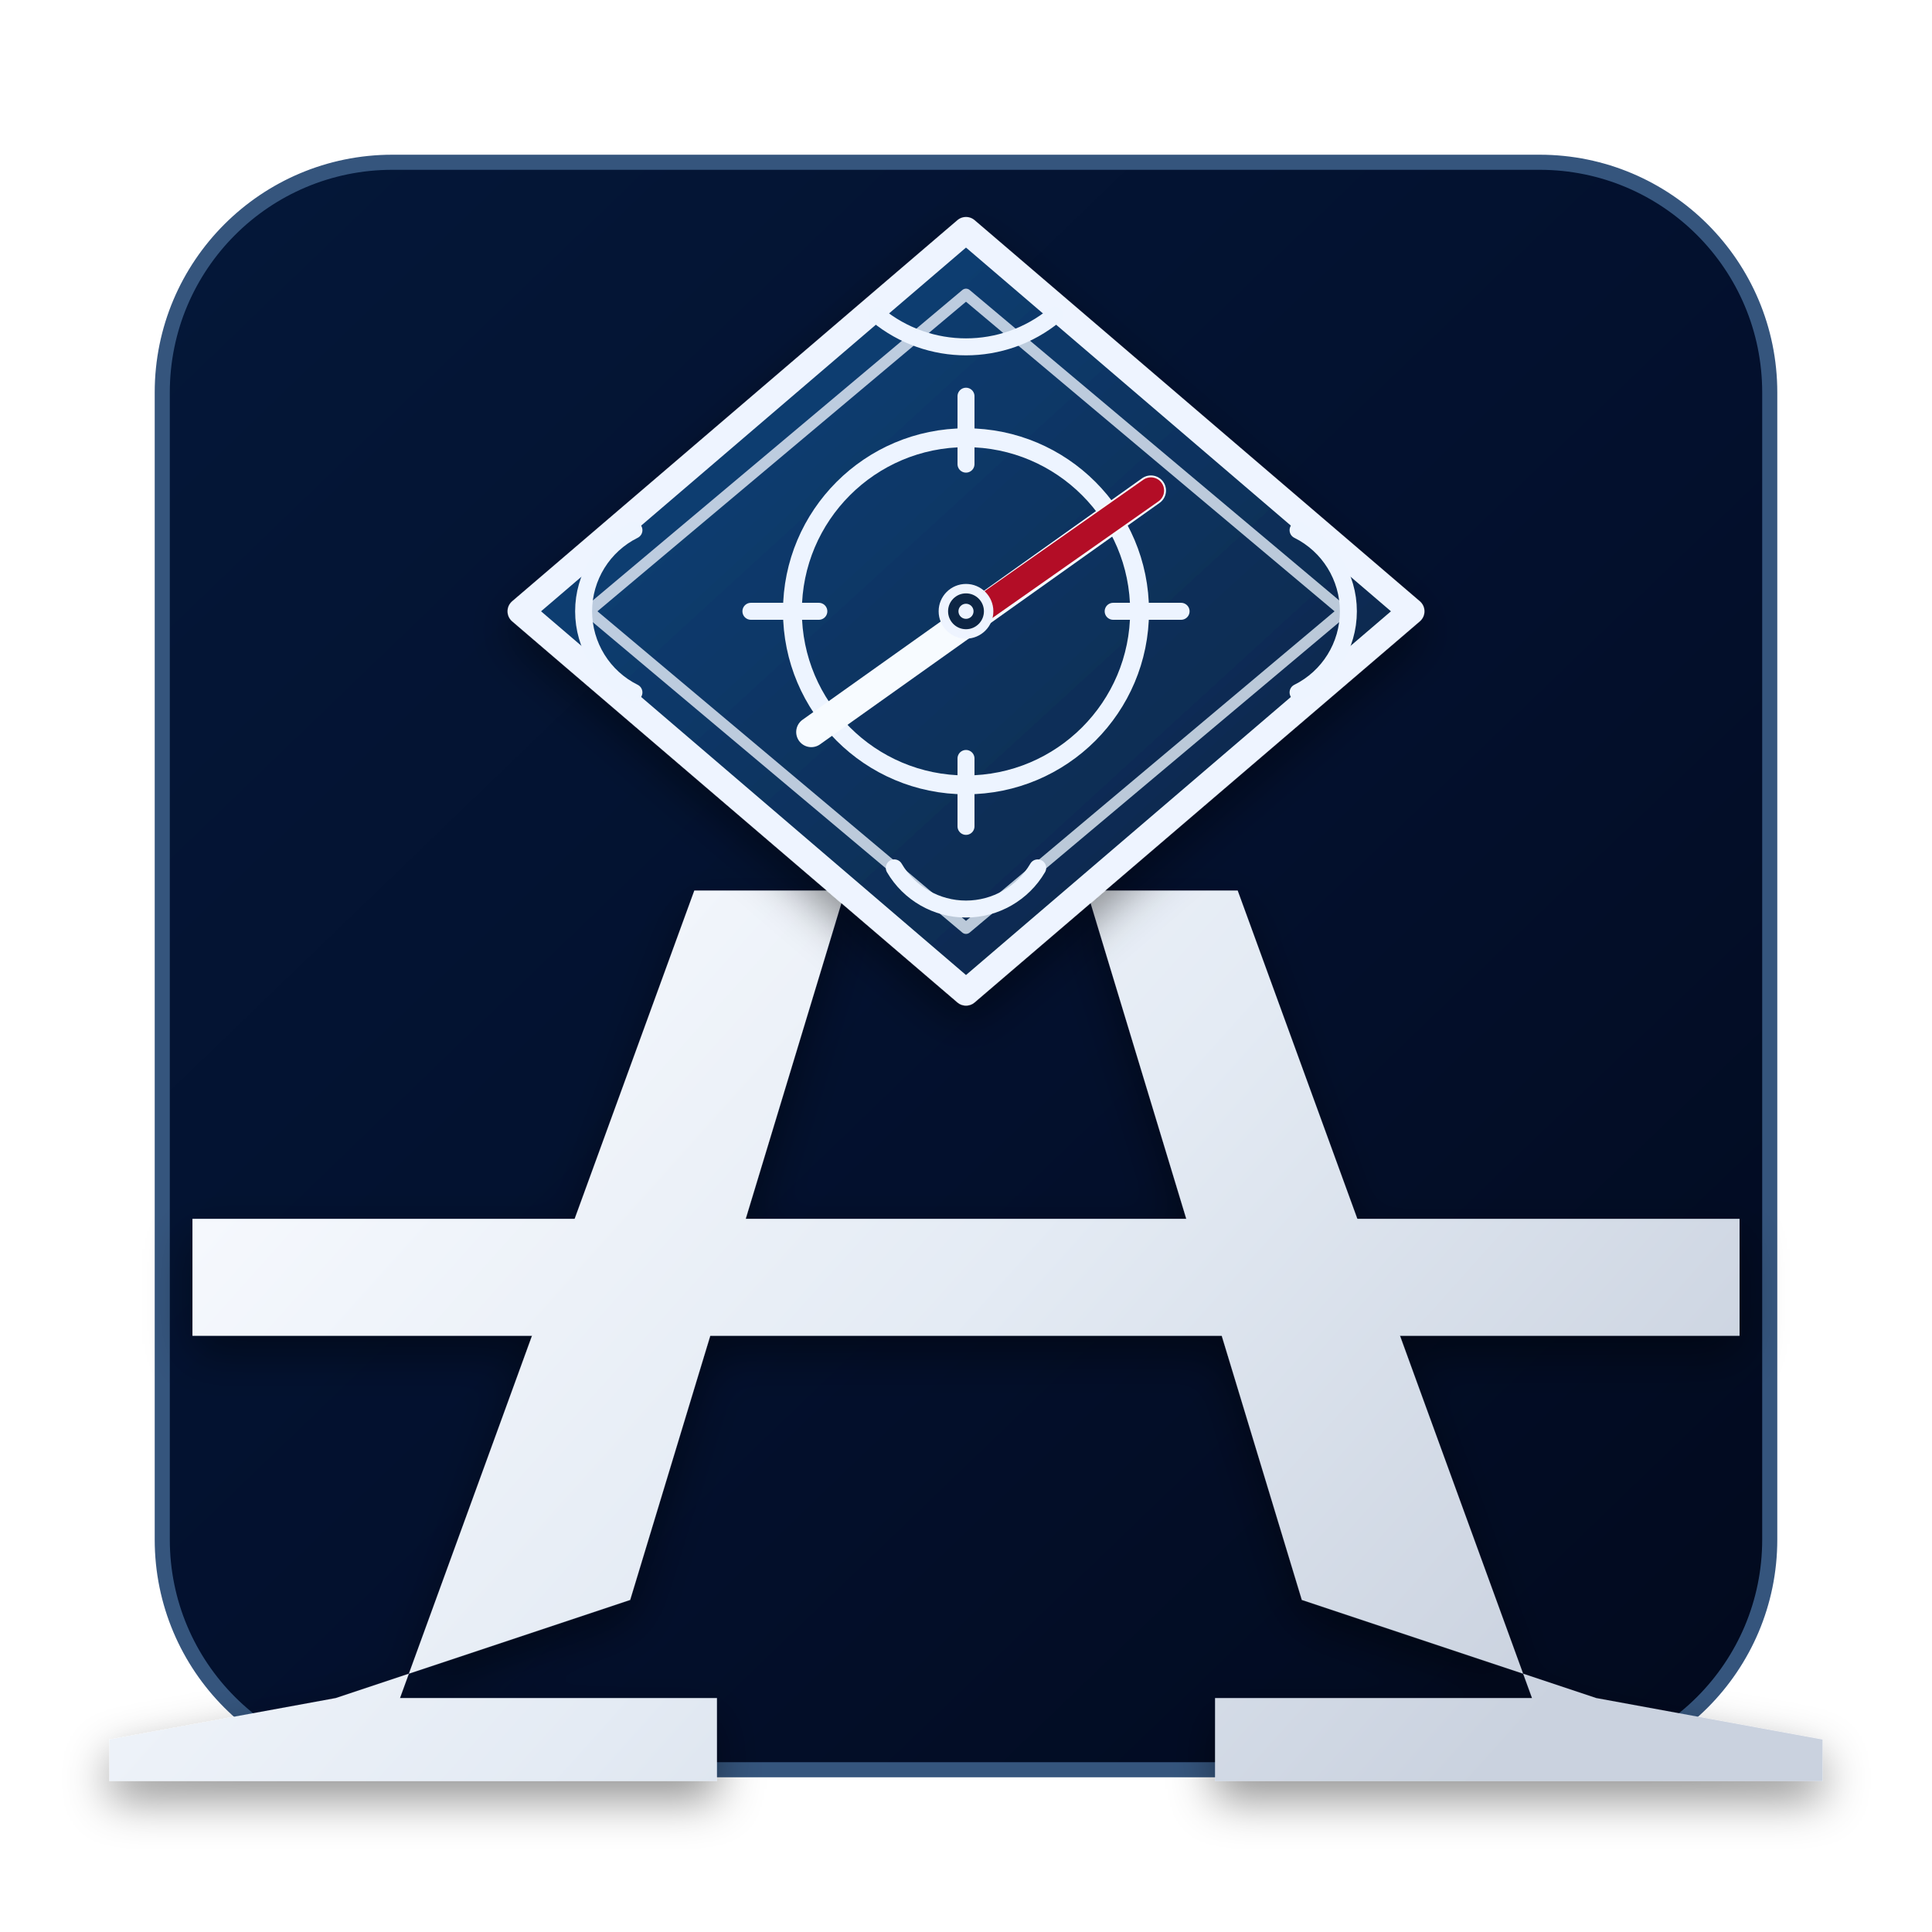
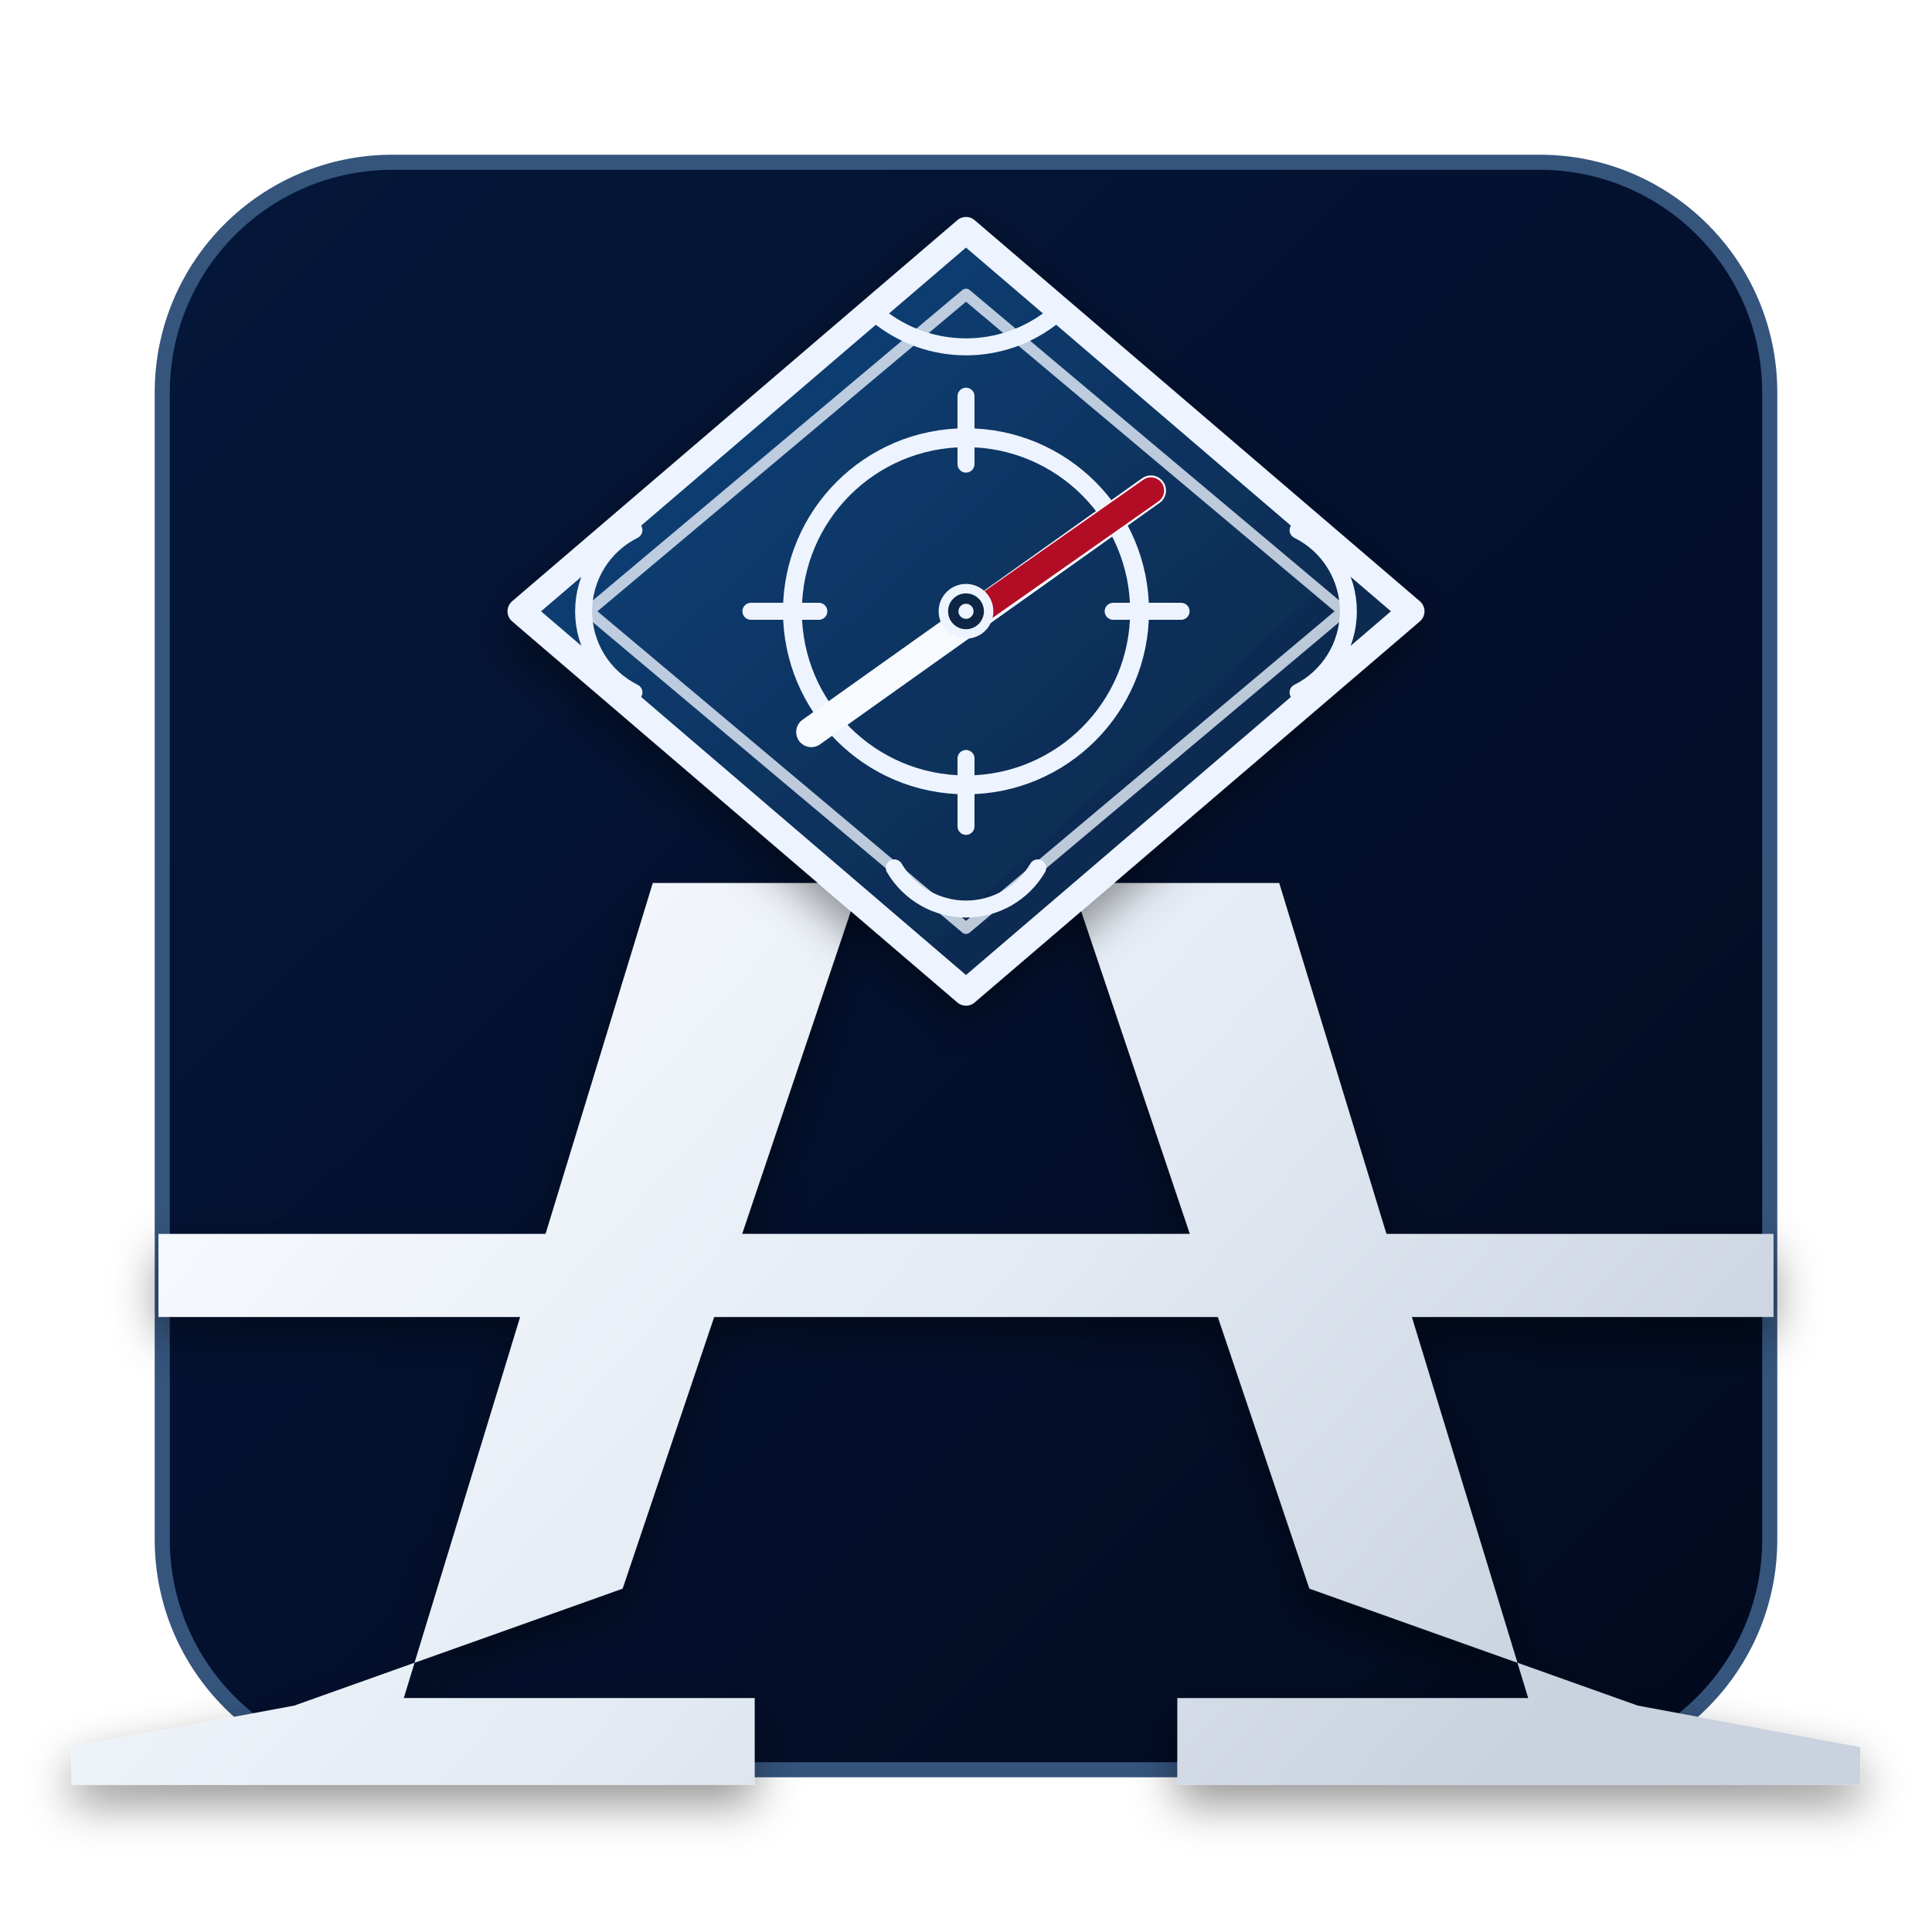
<svg xmlns="http://www.w3.org/2000/svg" width="1024" height="1024" viewBox="0 0 1024 1024" role="img" aria-labelledby="title desc">
  <defs>
    <linearGradient id="bg" x1="120" y1="120" x2="900" y2="930" gradientUnits="userSpaceOnUse">
      <stop offset="0" stop-color="#041738" />
      <stop offset="0.55" stop-color="#03102d" />
      <stop offset="1" stop-color="#020a1e" />
    </linearGradient>
    <linearGradient id="metal" x1="210" y1="420" x2="790" y2="940" gradientUnits="userSpaceOnUse">
      <stop offset="0" stop-color="#f9fbff" />
      <stop offset="0.52" stop-color="#e4ebf4" />
      <stop offset="1" stop-color="#cad2df" />
    </linearGradient>
    <linearGradient id="diamondBlue" x1="380" y1="150" x2="700" y2="500" gradientUnits="userSpaceOnUse">
      <stop offset="0" stop-color="#124178" />
      <stop offset="1" stop-color="#072445" />
    </linearGradient>
    <filter id="shadow" x="-25%" y="-25%" width="160%" height="160%">
      <feDropShadow dx="0" dy="10" stdDeviation="12" flood-color="#000" flood-opacity="0.42" />
    </filter>
  </defs>
  <rect x="86" y="86" width="852" height="852" rx="122" fill="url(#bg)" stroke="#35557d" stroke-width="8" />
  <g filter="url(#shadow)">
-     <path d="M368 472 L448 472 L334 848 L178 900 L58 922 L58 944 L380 944 L380 900 L212 900 Z" fill="url(#metal)" />
-     <path d="M576 472 L656 472 L812 900 L644 900 L644 944 L966 944 L966 922 L846 900 L690 848 Z" fill="url(#metal)" />
-     <rect x="102" y="646" width="820" height="62" fill="url(#metal)" />
+     <path d="M346 468 L456 468 L330 842 L156 904 L38 926 L38 946 L400 946 L400 900 L214 900 Z" fill="url(#metal)" />
+     <path d="M568 468 L678 468 L810 900 L624 900 L624 946 L986 946 L986 926 L868 904 L694 842 Z" fill="url(#metal)" />
+     <rect x="84" y="654" width="856" height="44" fill="url(#metal)" />
  </g>
  <g filter="url(#shadow)">
    <path d="M512 122 L748 324 L512 526 L276 324 Z" fill="url(#diamondBlue)" stroke="#eef4ff" stroke-width="14" stroke-linejoin="round" />
    <path d="M512 156 L712 324 L512 492 L312 324 Z" fill="none" stroke="#edf4ff" stroke-opacity="0.78" stroke-width="6" stroke-linejoin="round" />
    <path d="M465 167 A74 74 0 0 0 559 167" fill="none" stroke="#edf4ff" stroke-width="9" stroke-linecap="round" />
    <path d="M336 281 A48 48 0 0 0 336 367" fill="none" stroke="#edf4ff" stroke-width="9" stroke-linecap="round" />
    <path d="M688 281 A48 48 0 0 1 688 367" fill="none" stroke="#edf4ff" stroke-width="9" stroke-linecap="round" />
    <path d="M474 460 A44 44 0 0 0 550 460" fill="none" stroke="#edf4ff" stroke-width="9" stroke-linecap="round" />
    <circle cx="512" cy="324" r="92" fill="none" stroke="#edf4ff" stroke-width="10" />
    <line x1="512" y1="210" x2="512" y2="246" stroke="#edf4ff" stroke-width="9" stroke-linecap="round" />
    <line x1="512" y1="402" x2="512" y2="438" stroke="#edf4ff" stroke-width="9" stroke-linecap="round" />
    <line x1="398" y1="324" x2="434" y2="324" stroke="#edf4ff" stroke-width="9" stroke-linecap="round" />
    <line x1="590" y1="324" x2="626" y2="324" stroke="#edf4ff" stroke-width="9" stroke-linecap="round" />
    <line x1="430" y1="388" x2="610" y2="260" stroke="#f7fbff" stroke-width="16" stroke-linecap="round" />
    <line x1="516" y1="326" x2="610" y2="260" stroke="#b30f27" stroke-width="14" stroke-linecap="round" />
    <circle cx="512" cy="324" r="12" fill="#082545" stroke="#eef4ff" stroke-width="5" />
    <circle cx="512" cy="324" r="4" fill="#eef4ff" />
  </g>
</svg>
